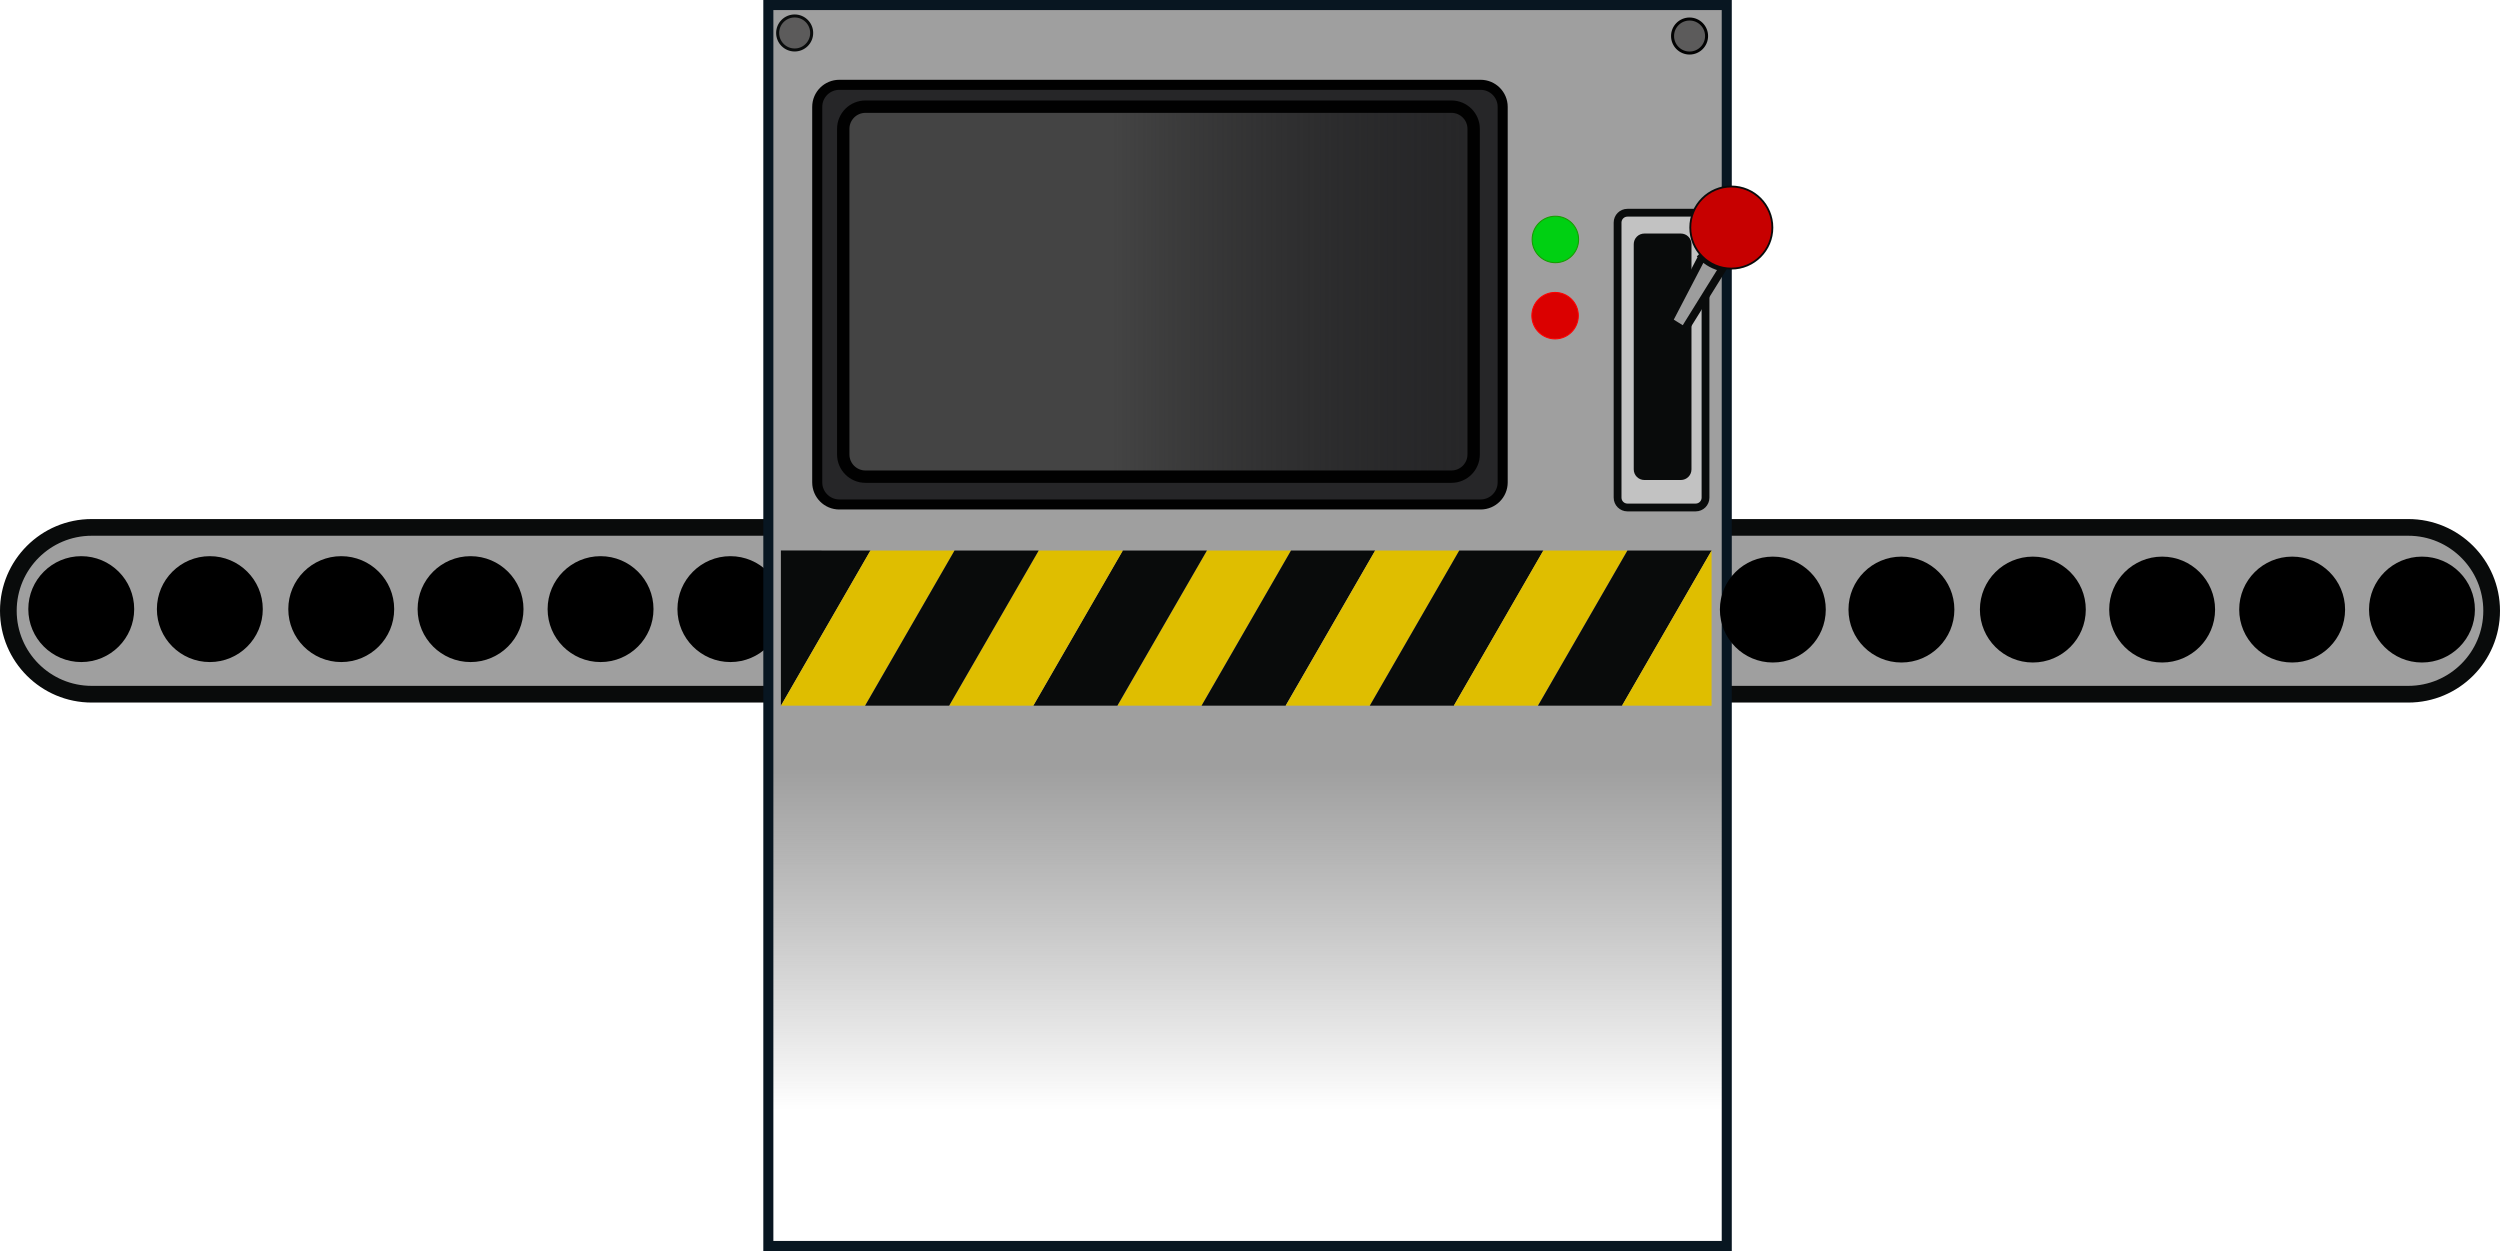
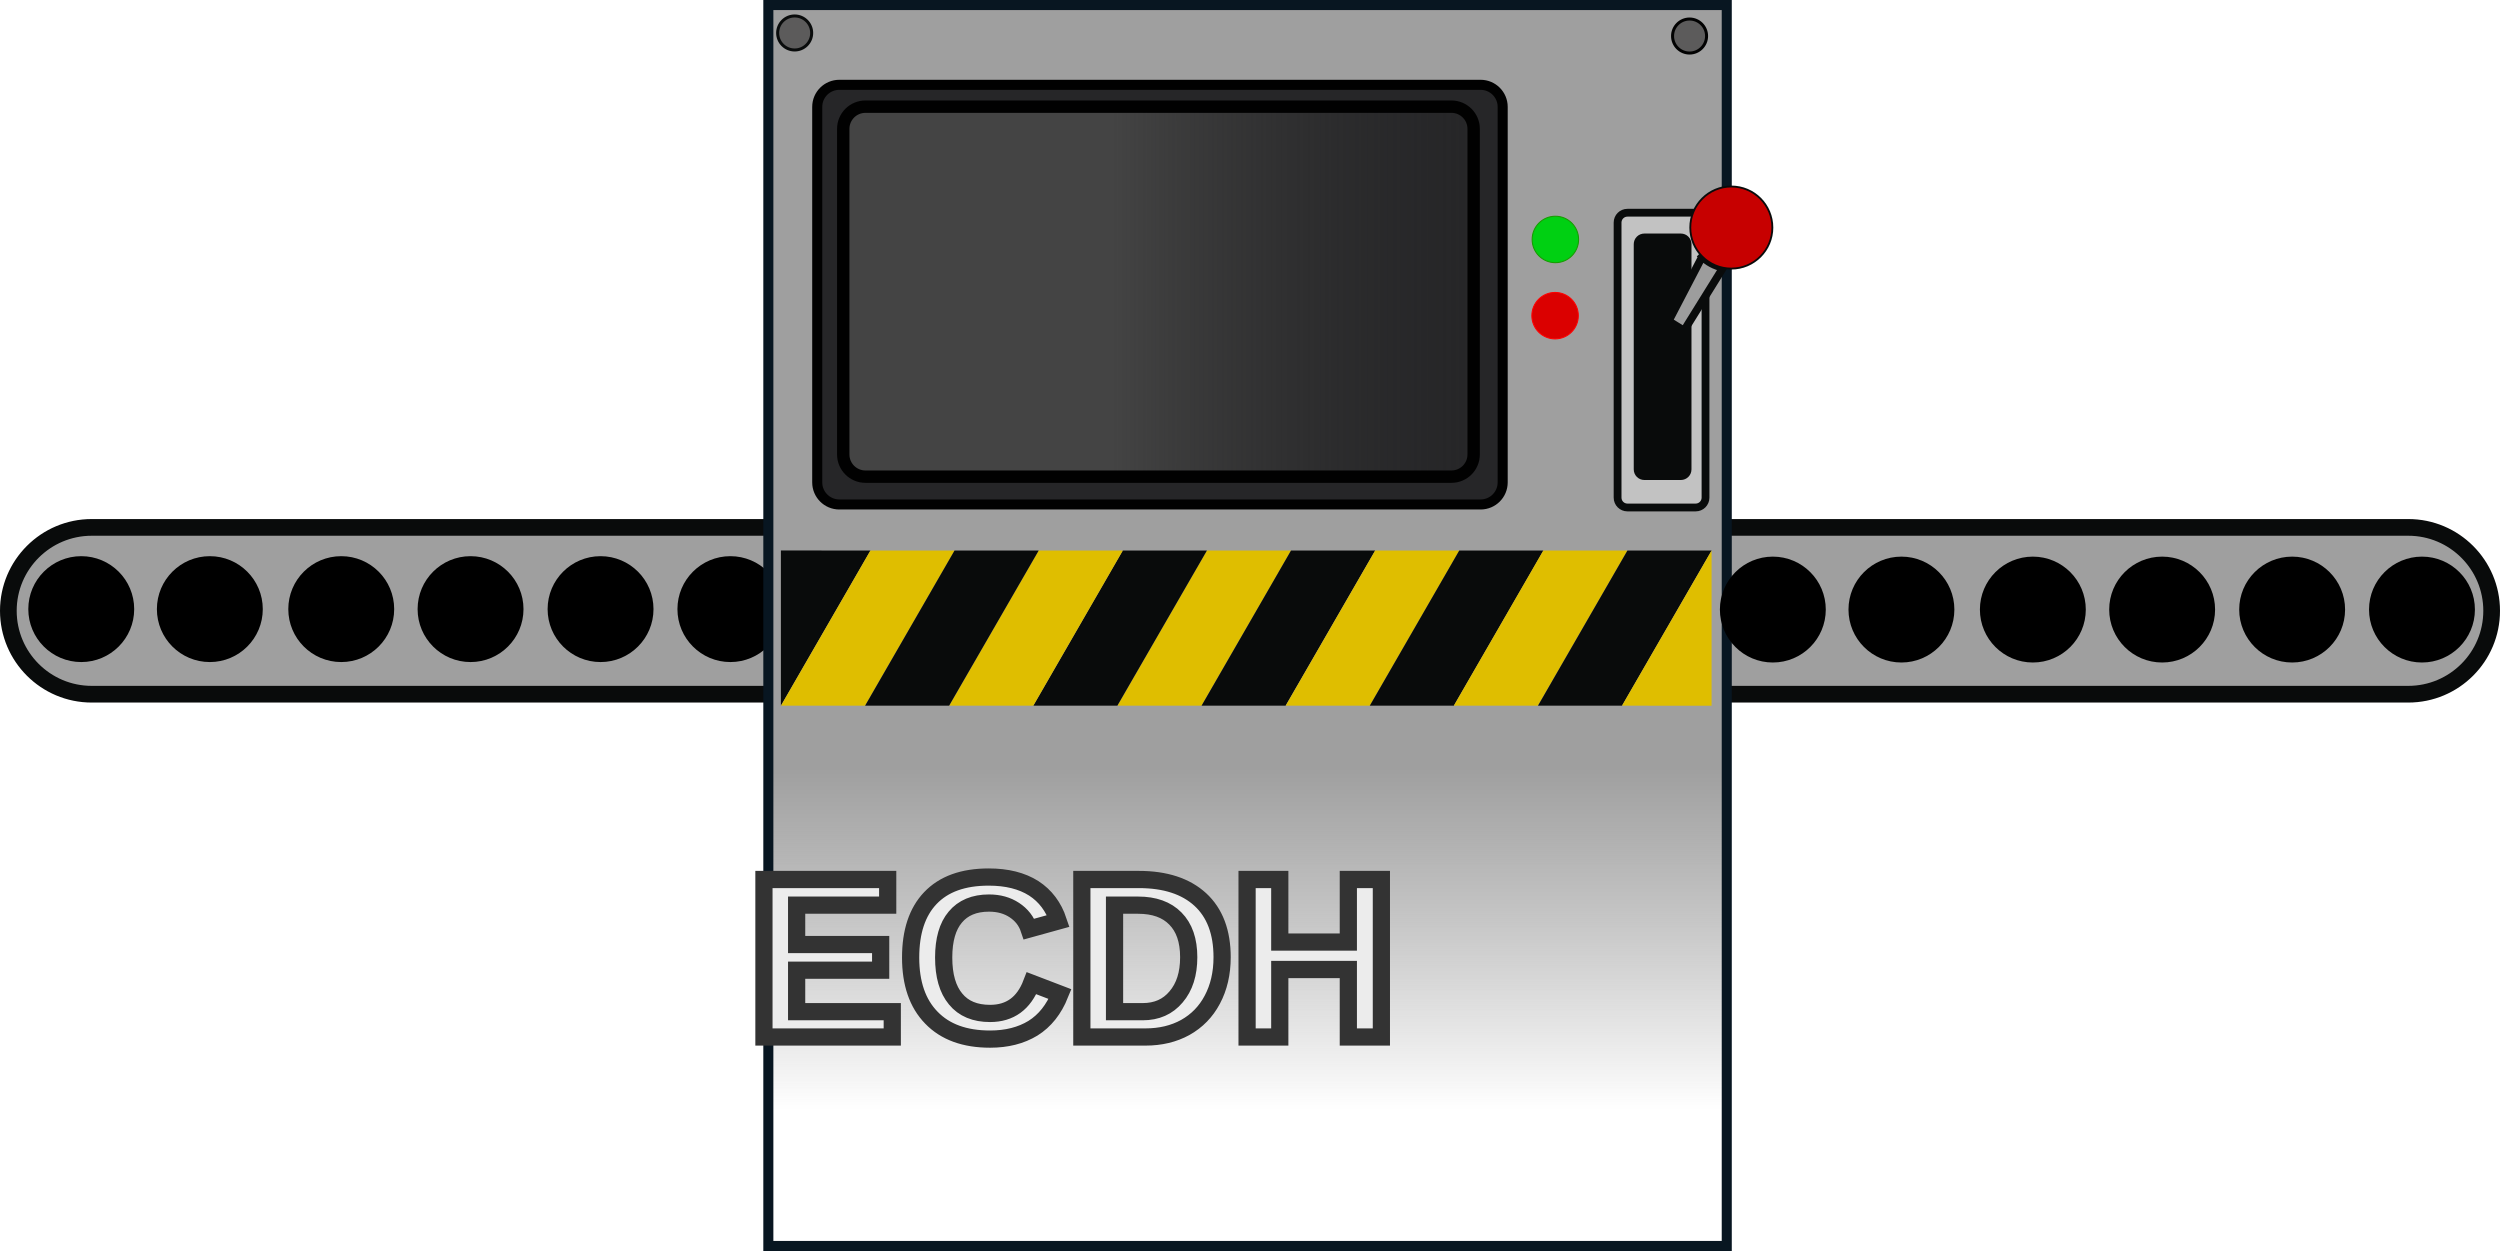
<svg xmlns="http://www.w3.org/2000/svg" xmlns:xlink="http://www.w3.org/1999/xlink" width="111.11mm" height="55.599mm" viewBox="0 0 111.11 55.599" version="1.1" id="svg1" xml:space="preserve">
  <defs id="defs1">
    <linearGradient id="linearGradient20">
      <stop style="stop-color:#9f9f9f;stop-opacity:1;" offset="0.647" id="stop20" />
      <stop style="stop-color:#909090;stop-opacity:0;" offset="1" id="stop21" />
    </linearGradient>
    <linearGradient id="linearGradient18">
      <stop style="stop-color:#444444;stop-opacity:1;" offset="0.428" id="stop18" />
      <stop style="stop-color:#2b2b2b;stop-opacity:0;" offset="1" id="stop19" />
    </linearGradient>
    <linearGradient xlink:href="#linearGradient18" id="linearGradient19" x1="103.019" y1="111.464" x2="131.588" y2="111.464" gradientUnits="userSpaceOnUse" />
    <linearGradient xlink:href="#linearGradient20" id="linearGradient21" x1="121.263" y1="104.78" x2="121.263" y2="147.823" gradientUnits="userSpaceOnUse" />
  </defs>
  <g id="layer1" transform="translate(-65.81696,-98.50148)">
    <rect style="fill:#9f9f9f;fill-opacity:1;stroke:#090b0b;stroke-width:0.742;stroke-linecap:round;stroke-dasharray:none;stroke-opacity:1" id="rect13" width="110.368" height="7.414" x="66.188" y="121.941" ry="3.707" />
    <circle style="fill:#000000;fill-opacity:1;stroke:none;stroke-width:0.051;stroke-linecap:round" id="circle18" cx="98.278" cy="125.573" r="2.353" />
    <rect style="fill:url(#linearGradient21);stroke:#081621;stroke-width:0.447;stroke-linecap:round;stroke-dasharray:none;stroke-opacity:1" id="rect1" width="42.596" height="55.152" x="99.965" y="98.725" />
    <circle style="fill:#000000;fill-opacity:1;stroke:none;stroke-width:0.051;stroke-linecap:round" id="path14-4" cx="144.609" cy="125.593" r="2.353" />
    <circle style="fill:#000000;fill-opacity:1;stroke:none;stroke-width:0.051;stroke-linecap:round" id="circle14-1" cx="150.324" cy="125.593" r="2.353" />
    <circle style="fill:#000000;fill-opacity:1;stroke:none;stroke-width:0.051;stroke-linecap:round" id="circle15-1" cx="156.165" cy="125.593" r="2.353" />
    <circle style="fill:#000000;fill-opacity:1;stroke:none;stroke-width:0.051;stroke-linecap:round" id="circle16-3" cx="161.911" cy="125.593" r="2.353" />
    <circle style="fill:#000000;fill-opacity:1;stroke:none;stroke-width:0.051;stroke-linecap:round" id="circle17-8" cx="167.689" cy="125.593" r="2.353" />
    <circle style="fill:#000000;fill-opacity:1;stroke:none;stroke-width:0.051;stroke-linecap:round" id="circle18-7" cx="173.459" cy="125.593" r="2.353" />
    <circle style="fill:#5c5b5b;fill-opacity:1;stroke:#010101;stroke-width:0.134;stroke-linecap:round;stroke-dasharray:none;stroke-opacity:1" id="path5-2" cx="140.908" cy="100.103" r="0.756" />
    <circle style="fill:#5c5b5b;fill-opacity:1;stroke:#090b0b;stroke-width:0.134;stroke-linecap:round;stroke-dasharray:none;stroke-opacity:1" id="path5-2-4" cx="101.135" cy="99.967" r="0.756" />
    <rect style="fill:#262628;fill-opacity:1;stroke:#010101;stroke-width:0.447;stroke-linecap:round;stroke-dasharray:none;stroke-opacity:1" id="rect3" width="30.464" height="18.651" x="102.138" y="102.271" ry="0.981" />
    <rect style="fill:url(#linearGradient19);stroke:#010101;stroke-width:0.55;stroke-linecap:round;stroke-dasharray:none;stroke-opacity:1" id="rect2" width="28.018" height="16.444" x="103.294" y="103.242" ry="0.987" />
    <rect style="fill:#c2c2c2;fill-opacity:1;stroke:#090b0b;stroke-width:0.347;stroke-linecap:round;stroke-dasharray:none;stroke-opacity:1" id="rect4" width="3.908" height="13.1" x="137.709" y="107.956" ry="0.437" />
    <rect style="fill:#090b0b;fill-opacity:1;stroke:none;stroke-width:0.046;stroke-linecap:round" id="rect5" width="2.566" height="10.954" x="138.427" y="108.881" ry="0.472" />
    <path style="fill:#9d9d9d;fill-opacity:1;stroke:#090b0b;stroke-width:0.347;stroke-linecap:round;stroke-dasharray:none;stroke-opacity:1" d="m 141.472,109.902 -1.494,2.868 0.683,0.424 1.734,-2.792 c -0.391,-0.095 -0.699,-0.261 -0.924,-0.499 z" id="path6" />
    <circle style="fill:#00d012;fill-opacity:1;stroke:#169c00;stroke-width:0.047;stroke-linecap:round;stroke-opacity:1" id="path5" cx="134.944" cy="109.144" r="1.032" />
    <circle style="fill:#db0000;fill-opacity:1;stroke:#ff0000;stroke-width:0.047;stroke-linecap:round" id="path5-4" cx="134.931" cy="112.531" r="1.032" />
    <g id="g18" transform="translate(0.2831003)">
      <path style="fill:#090b0b;fill-opacity:1;stroke:none;stroke-width:0.047;stroke-linecap:round" d="m 104.221,122.969 -3.981,6.896 v -6.898 z" id="path13-1" />
      <path style="fill:#dfbe00;fill-opacity:1;stroke:none;stroke-width:0.047;stroke-linecap:round" d="m 100.243,129.865 h 3.736 l 3.981,-6.896 h -3.741 z" id="path7-9" />
      <path style="fill:#dfbe00;fill-opacity:1;stroke:none;stroke-width:0.047;stroke-linecap:round" d="m 115.197,129.865 h 3.736 l 3.981,-6.896 h -3.741 z" id="path7-8" />
      <path style="fill:#090b0b;fill-opacity:1;stroke:none;stroke-width:0.047;stroke-linecap:round" d="m 111.458,129.865 h 3.736 l 3.981,-6.896 h -3.741 z" id="path7-5" />
      <path style="fill:#dfbe00;fill-opacity:1;stroke:none;stroke-width:0.047;stroke-linecap:round" d="m 107.72,129.865 h 3.736 l 3.981,-6.896 h -3.741 z" id="path7-2" />
      <path style="fill:#090b0b;fill-opacity:1;stroke:none;stroke-width:0.047;stroke-linecap:round" d="m 103.981,129.865 h 3.736 l 3.981,-6.896 h -3.741 z" id="path7" />
      <path style="fill:#090b0b;fill-opacity:1;stroke:none;stroke-width:0.047;stroke-linecap:round" d="m 118.935,129.865 h 3.736 l 3.981,-6.896 h -3.741 z" id="path8" />
      <path style="fill:#dfbe00;fill-opacity:1;stroke:none;stroke-width:0.047;stroke-linecap:round" d="m 122.676,129.865 h 3.736 l 3.981,-6.896 h -3.741 z" id="path9" />
      <path style="fill:#090b0b;fill-opacity:1;stroke:none;stroke-width:0.047;stroke-linecap:round" d="m 126.412,129.865 h 3.736 l 3.981,-6.896 h -3.741 z" id="path10" />
      <path style="fill:#dfbe00;fill-opacity:1;stroke:none;stroke-width:0.047;stroke-linecap:round" d="m 130.148,129.865 h 3.736 l 3.981,-6.896 H 134.124 Z" id="path11" />
      <path style="fill:#090b0b;fill-opacity:1;stroke:none;stroke-width:0.047;stroke-linecap:round" d="m 133.887,129.865 h 3.736 l 3.981,-6.896 h -3.741 z" id="path12" />
      <path style="fill:#dfbe00;fill-opacity:1;stroke:none;stroke-width:0.047;stroke-linecap:round" d="m 137.622,129.865 3.981,-6.896 v 6.898 z" id="path13" />
    </g>
    <circle style="fill:#000000;fill-opacity:1;stroke:none;stroke-width:0.051;stroke-linecap:round" id="path14" cx="69.428" cy="125.573" r="2.353" />
    <circle style="fill:#000000;fill-opacity:1;stroke:none;stroke-width:0.051;stroke-linecap:round;stroke-opacity:1" id="circle14" cx="75.143" cy="125.573" r="2.353" />
    <circle style="fill:#000000;fill-opacity:1;stroke:none;stroke-width:0.051;stroke-linecap:round" id="circle15" cx="80.983" cy="125.573" r="2.353" />
    <circle style="fill:#000000;fill-opacity:1;stroke:none;stroke-width:0.051;stroke-linecap:round" id="circle16" cx="86.73" cy="125.573" r="2.353" />
    <circle style="fill:#000000;fill-opacity:1;stroke:none;stroke-width:0.051;stroke-linecap:round" id="circle17" cx="92.508" cy="125.573" r="2.353" />
    <circle style="fill:#c70000;fill-opacity:1;stroke:#090b0b;stroke-width:0.083;stroke-linecap:round;stroke-opacity:1" id="path5-7" cx="142.764" cy="108.615" r="1.824" />
+     <text xml:space="preserve" style="font-weight:bold;font-size:10.17px;line-height:0.9;font-family:Arial;-inkscape-font-specification:'Arial Bold';text-align:center;writing-mode:lr-tb;direction:ltr;text-anchor:middle;fill:#ececec;stroke:#333333;stroke-width:0.765;stroke-linecap:round;stroke-dasharray:none" x="120.553" y="144.589" id="text1">
+       <tspan id="tspan1" style="fill:#ececec;stroke:#333333;stroke-width:0.765;stroke-dasharray:none" x="120.553" y="144.589">ECDH</tspan>
+     </text>
  </g>
</svg>
